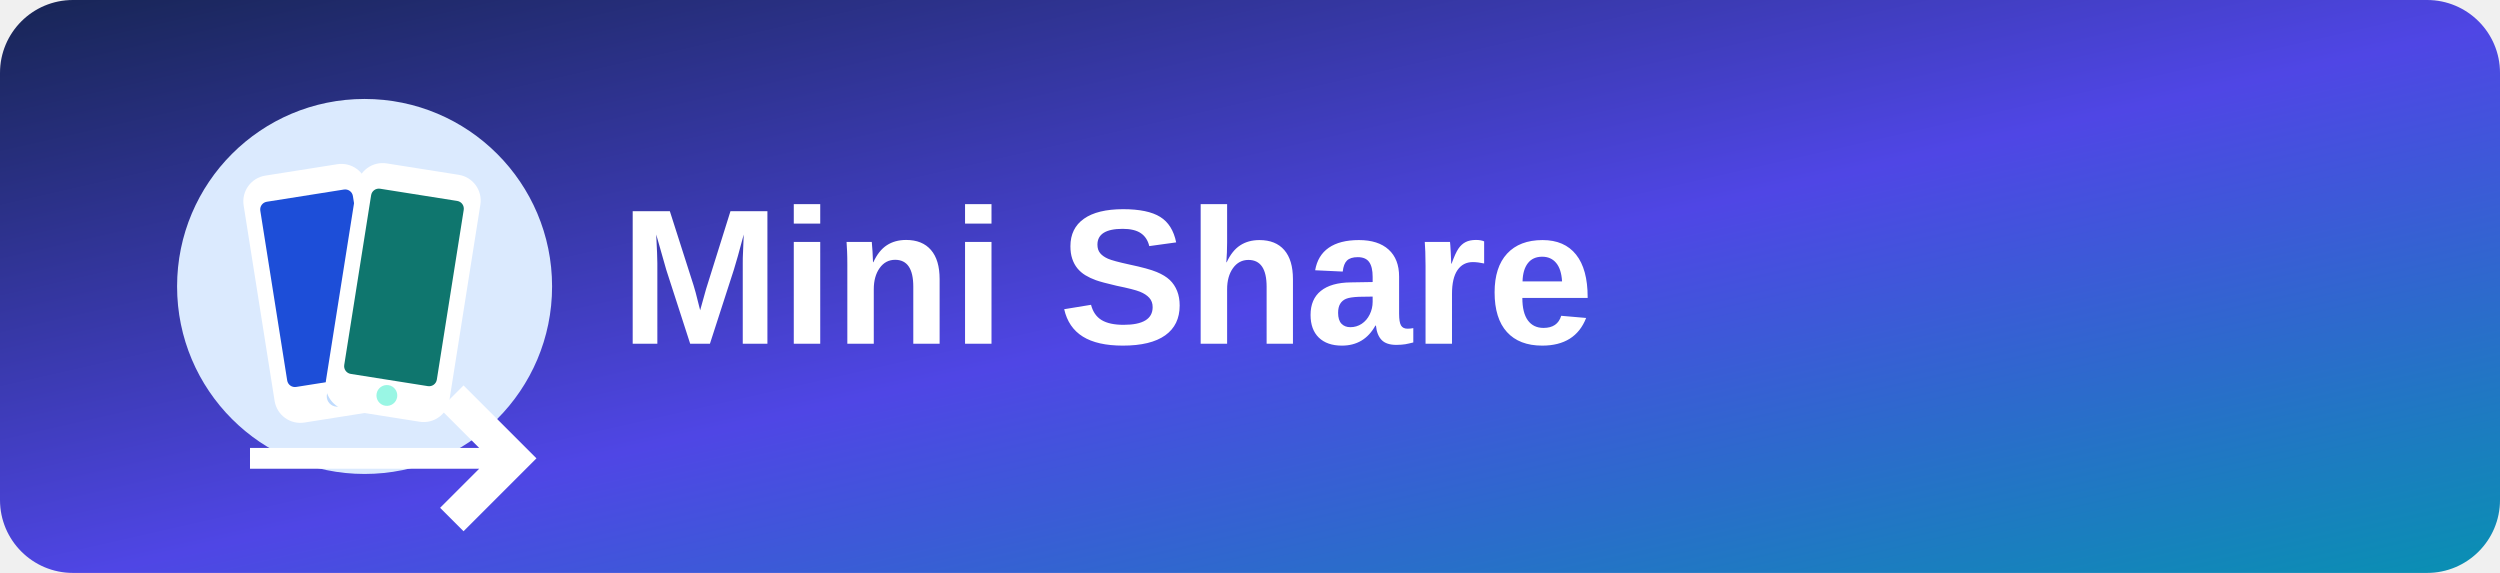
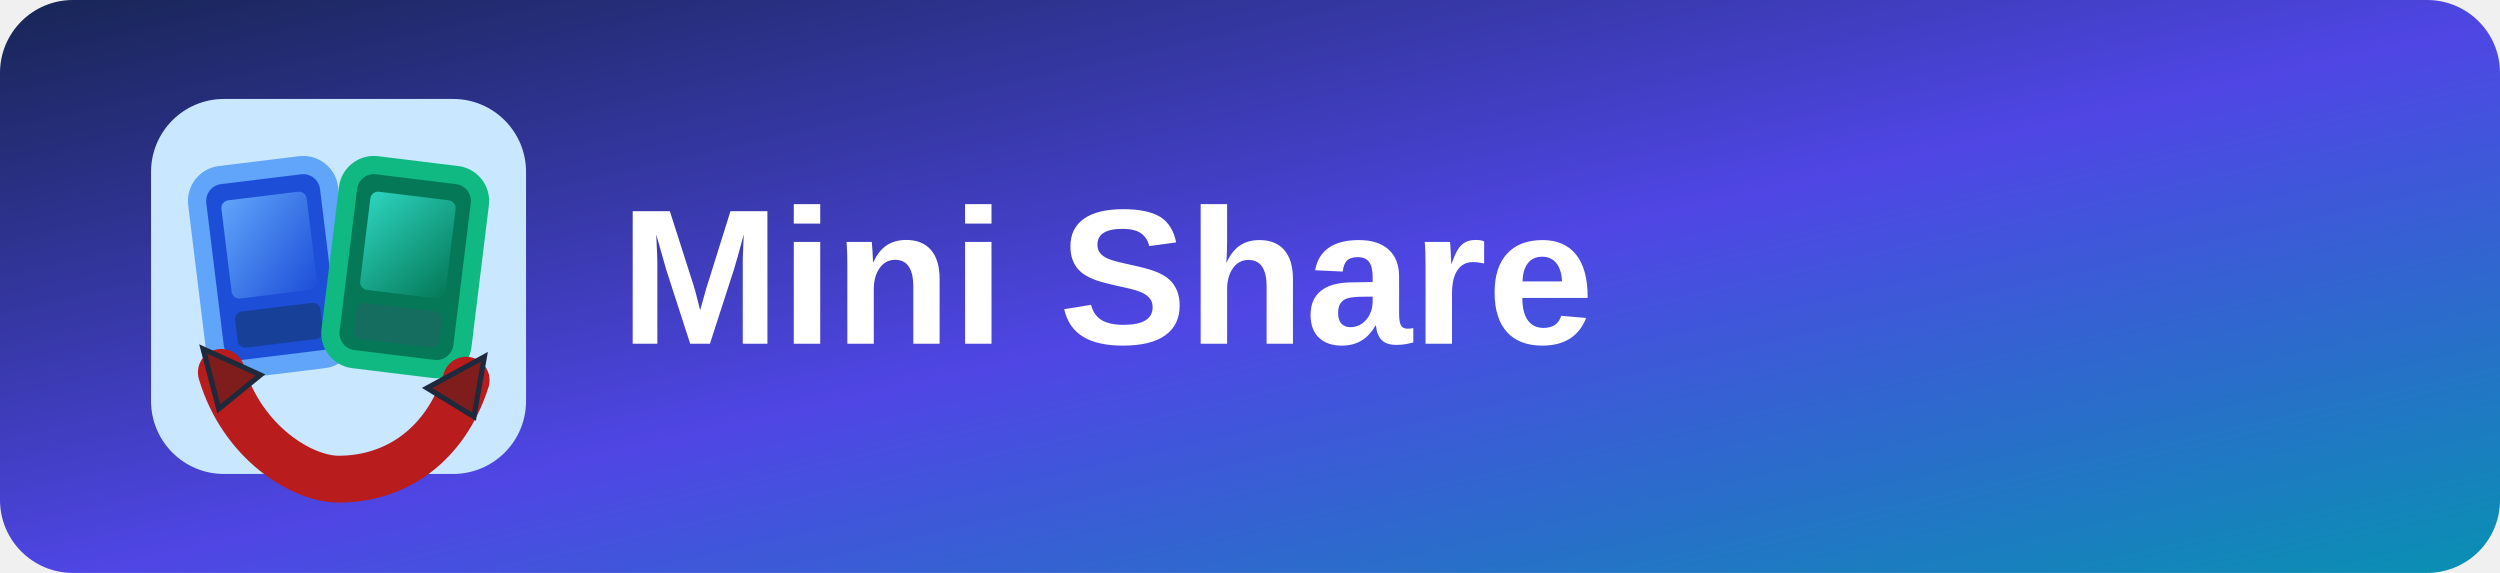
<svg xmlns="http://www.w3.org/2000/svg" width="960" height="220" viewBox="0 0 960 220">
  <defs>
    <linearGradient id="bg" x1="0" y1="0" x2="1" y2="1">
      <stop offset="0" stop-color="#172554" />
      <stop offset="0.52" stop-color="#4f46e5" />
      <stop offset="1" stop-color="#0891b2" />
    </linearGradient>
+     <linearGradient id="blue" x1="0" y1="0" x2="1" y2="1">
+       <stop offset="0" stop-color="#60a5fa" />
+       <stop offset="1" stop-color="#1d4ed8" />
+     </linearGradient>
+     <linearGradient id="teal" x1="0" y1="0" x2="1" y2="1">
+       <stop offset="0" stop-color="#2dd4bf" />
+       <stop offset="1" stop-color="#047857" />
+     </linearGradient>
  </defs>
  <rect width="960" height="220" rx="28" fill="url(#bg)" />
-   <g transform="translate(68 38)">
-     <circle cx="72" cy="72" r="72" fill="#dbeafe" />
-     <g transform="rotate(-9 72 72)">
-       <rect x="31" y="24" rx="10" ry="10" width="48" height="96" fill="#ffffff" />
-       <rect x="37" y="34" width="36" height="72" rx="3" fill="#1d4ed8" />
-       <circle cx="55" cy="112" r="4" fill="#bfdbfe" />
+   <g transform="translate(58 38)">
+     <rect width="144" height="144" rx="28" fill="#c9e8ff" />
+     <g transform="rotate(-7 72 72)">
+       <rect x="22" y="24" width="51" height="75" rx="10" fill="#1d4ed8" stroke="#60a5fa" stroke-width="7" />
+       <rect x="31" y="34" width="33" height="38" rx="3" fill="url(#blue)" />
+       <rect x="31" y="77" width="33" height="14" rx="3" fill="#163f91" opacity="0.9" />
    </g>
-     <g transform="rotate(9 72 72) translate(32 0)">
-       <rect x="31" y="24" rx="10" ry="10" width="48" height="96" fill="#ffffff" />
-       <rect x="37" y="34" width="36" height="72" rx="3" fill="#0f766e" />
-       <circle cx="55" cy="112" r="4" fill="#99f6e4" />
+     <g transform="rotate(7 72 72)">
+       <rect x="71" y="24" width="51" height="75" rx="10" fill="#047857" stroke="#10b981" stroke-width="7" />
+       <rect x="80" y="34" width="33" height="38" rx="3" fill="url(#teal)" />
+       <rect x="80" y="77" width="33" height="14" rx="3" fill="#176b61" opacity="0.9" />
    </g>
-     <path d="M28 134H116L101 119L110 110L138 138L110 166L101 157L116 142H28Z" fill="#ffffff" />
+     <path d="M27 105 C35 132 58 146 72 146 C94 146 113 133 121 108" fill="none" stroke="#b91c1c" stroke-width="18" stroke-linecap="round" />
+     <path d="M20 96 L42 106 L26 119 Z" fill="#7f1d1d" stroke="#1e293b" stroke-width="2" />
+     <path d="M128 99 L106 111 L124 122 Z" fill="#7f1d1d" stroke="#1e293b" stroke-width="2" />
  </g>
  <text x="238" y="132" fill="#ffffff" font-family="Arial, Helvetica, sans-serif" font-size="74" font-weight="700">Mini Share</text>
</svg>
